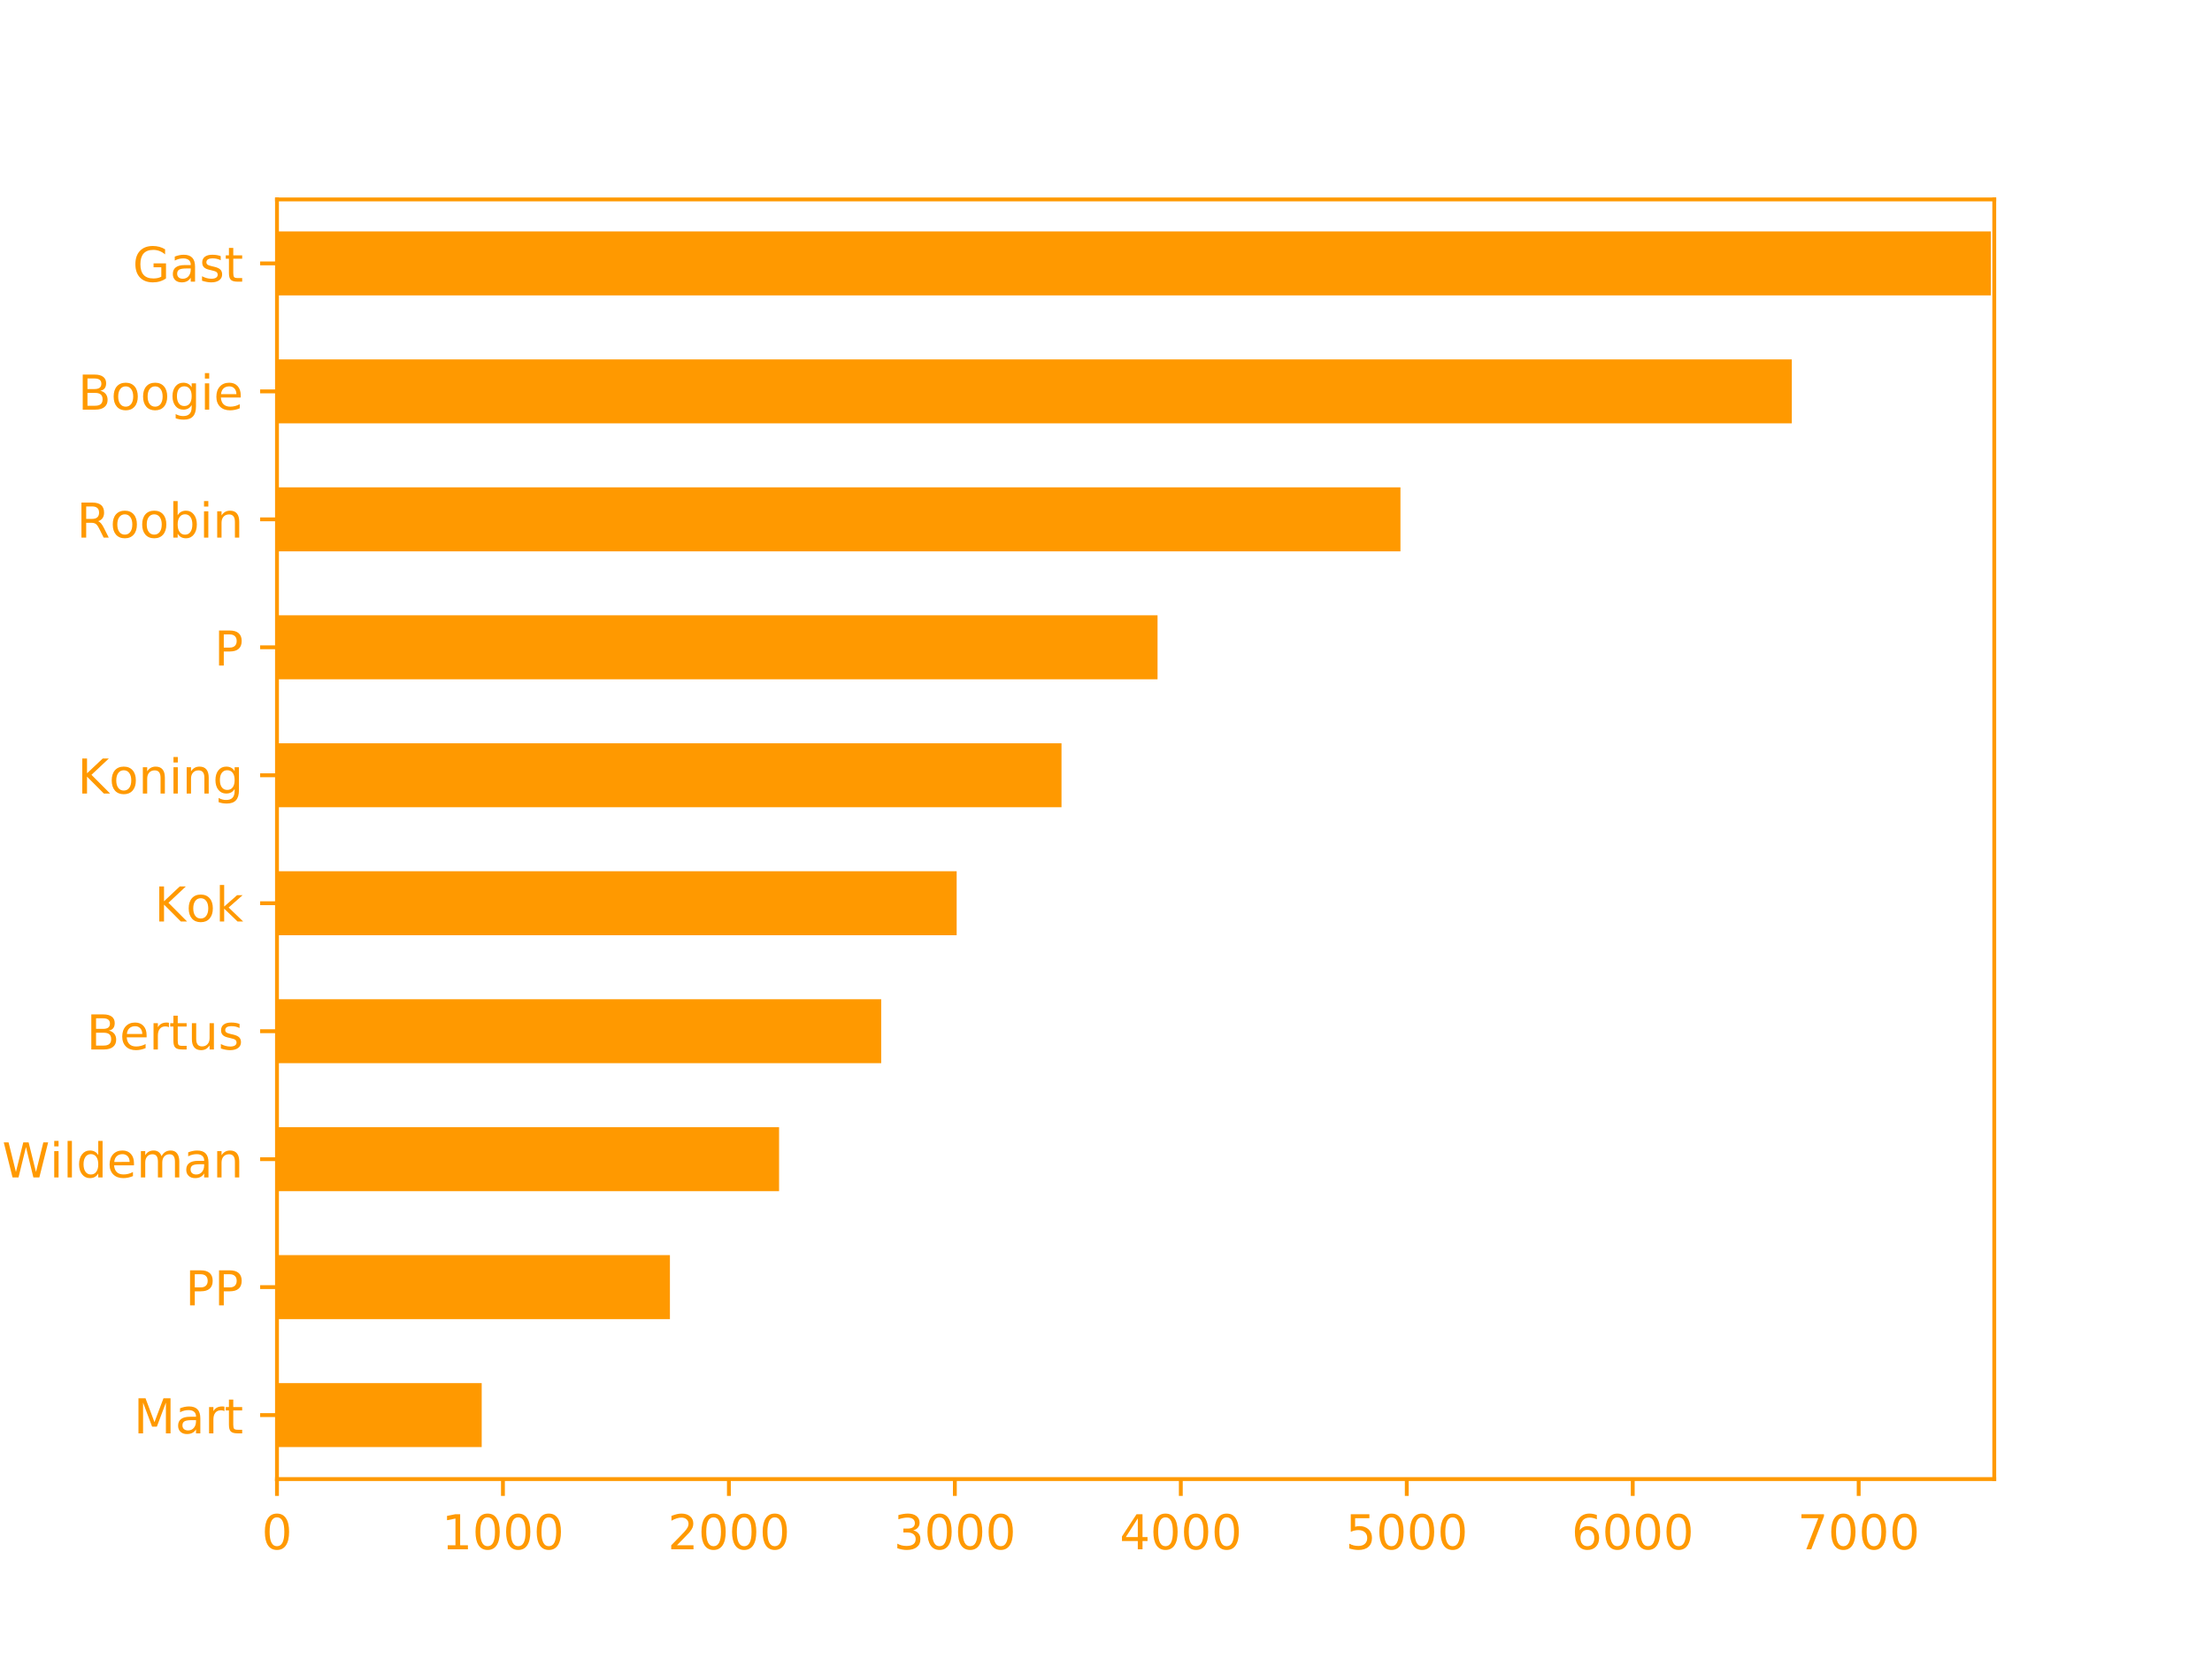
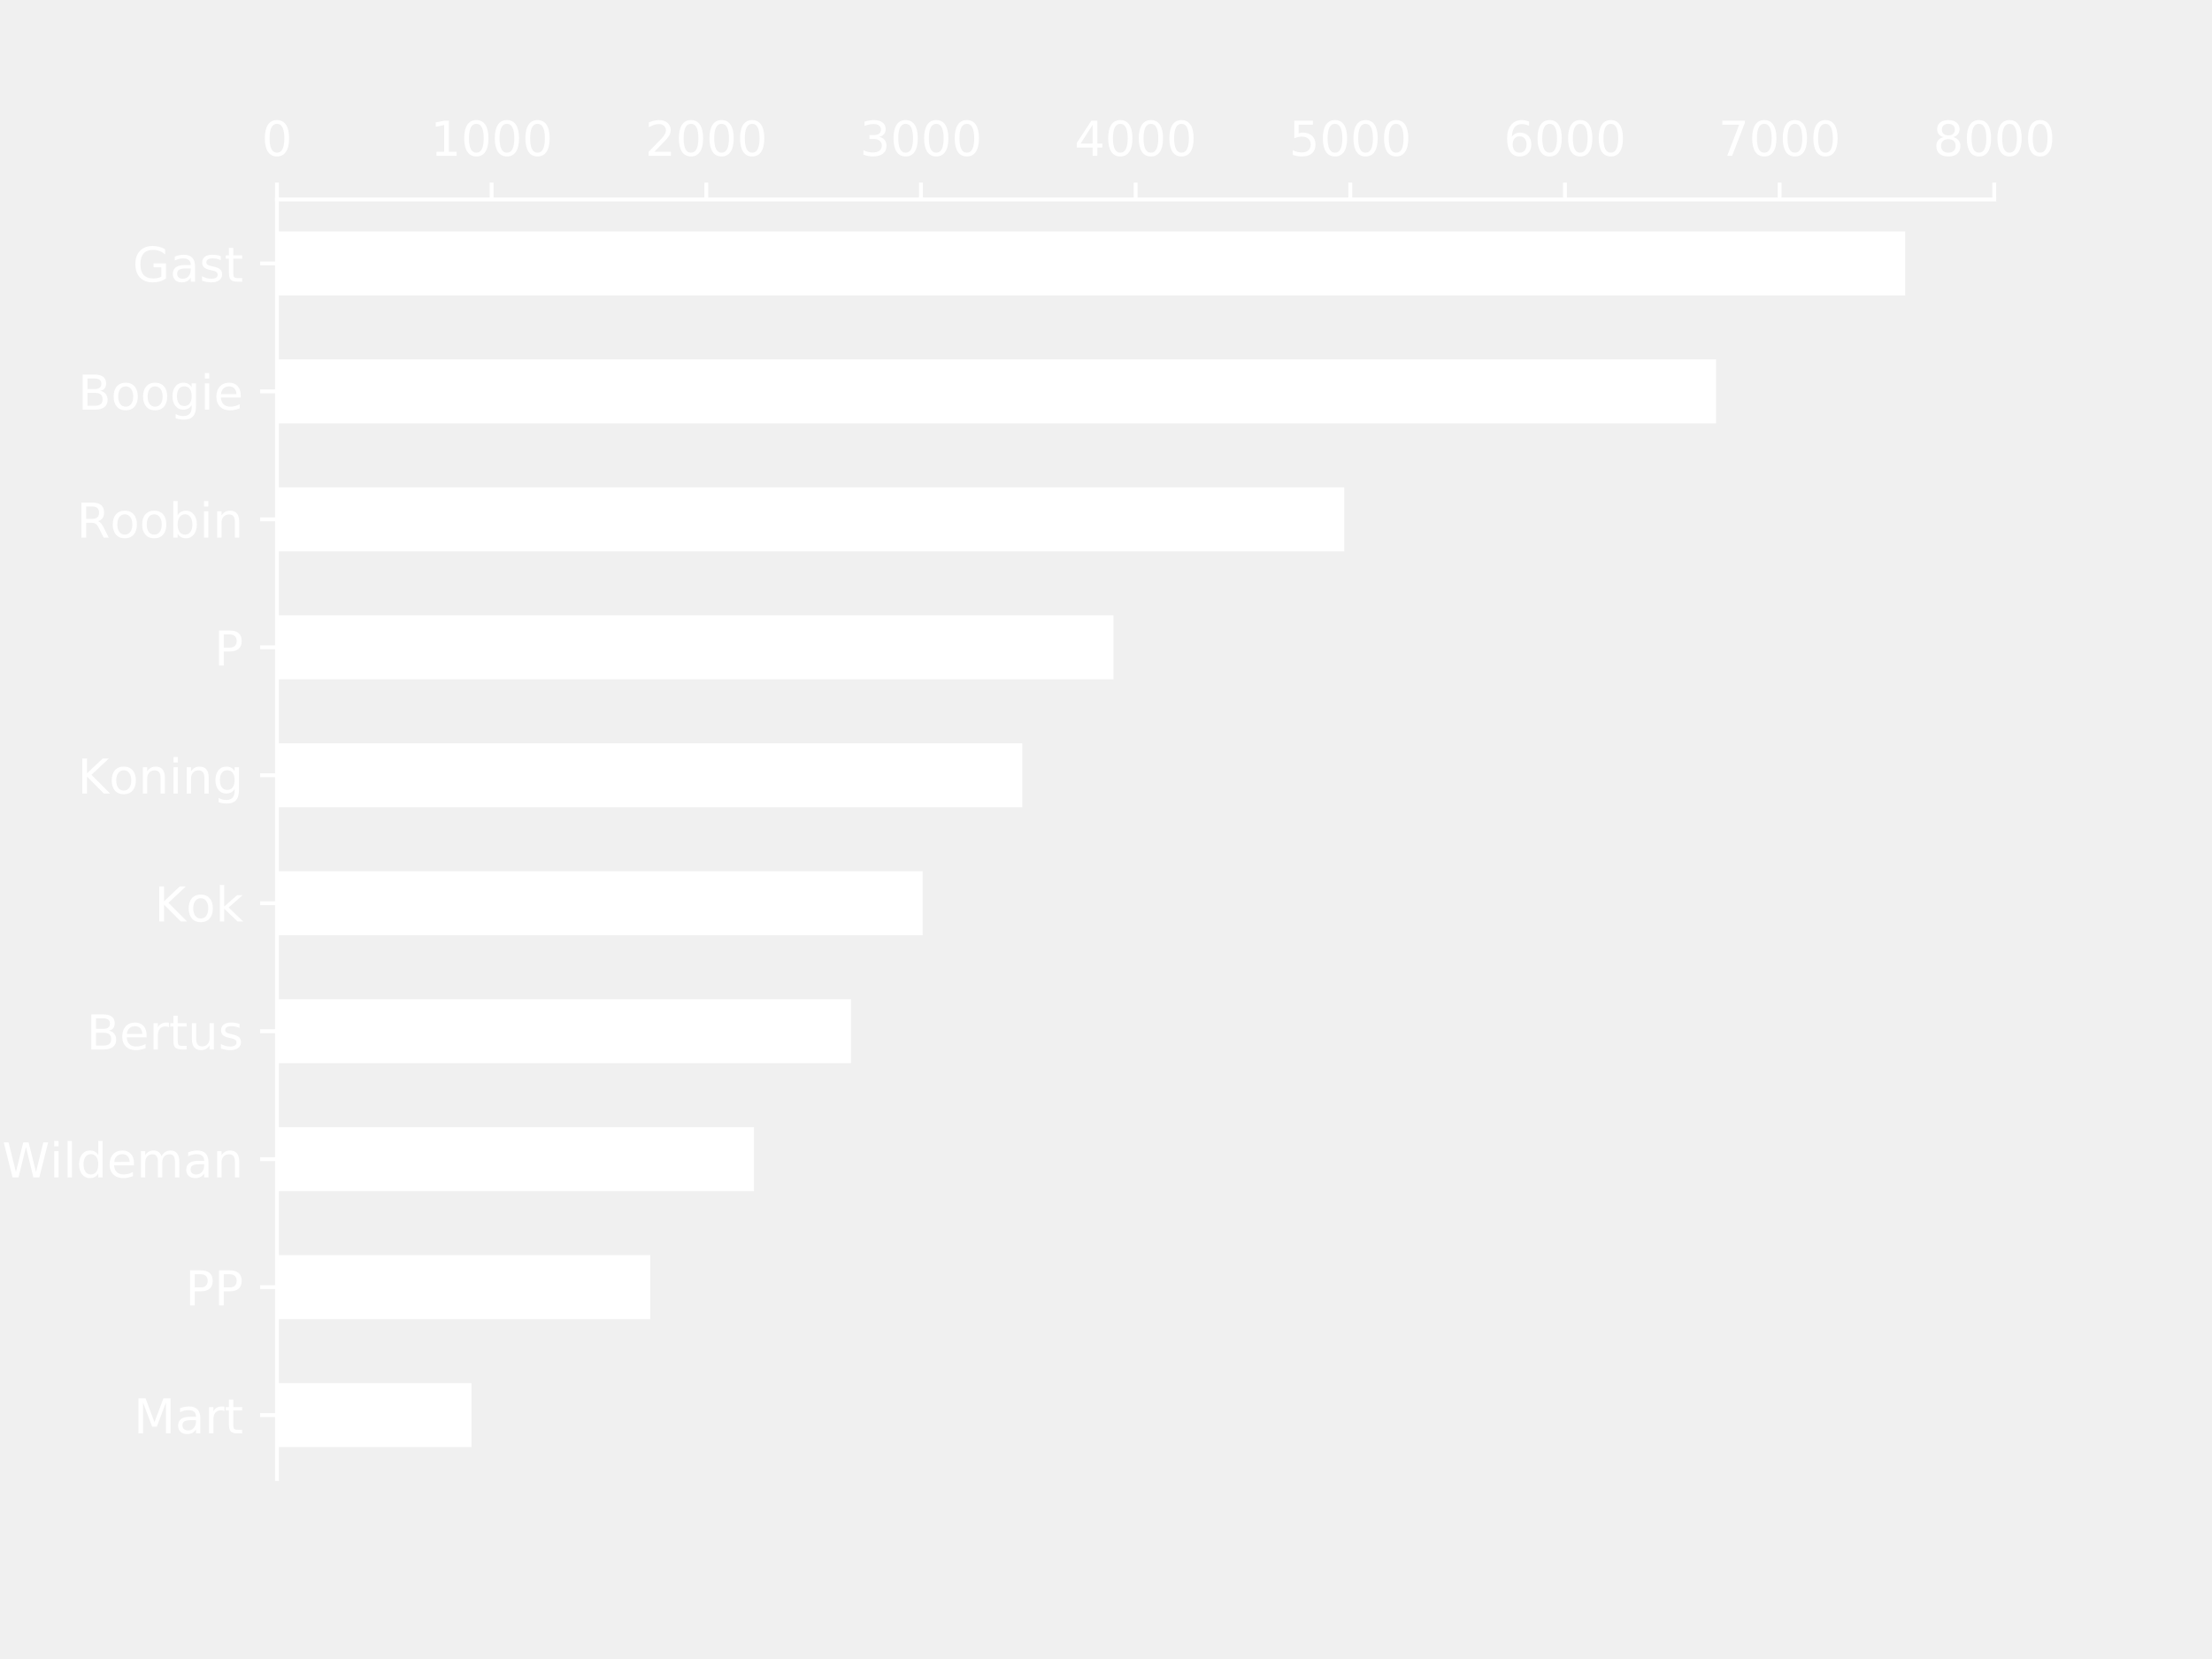
<svg xmlns="http://www.w3.org/2000/svg" xmlns:xlink="http://www.w3.org/1999/xlink" height="345pt" version="1.1" viewBox="0 0 460 345" width="460pt">
  <defs>
    <style type="text/css">
*{stroke-linecap:butt;stroke-linejoin:round;}
  </style>
  </defs>
  <g id="figure_1">
    <g id="patch_1">
-       <path d="M 0 345.6  L 460.8 345.6  L 460.8 0  L 0 0  z " style="fill:#ffffff;" />
+       <path d="M 0 345.6  L 460.8 345.6  L 460.8 0  L 0 0  z " style="fill:none;" />
    </g>
    <g id="axes_1">
      <g id="patch_2">
-         <path d="M 57.6 307.584  L 414.72 307.584  L 414.72 41.472  L 57.6 41.472  z " style="fill:#ffffff;" />
+         <path d="M 57.6 307.584  L 414.72 307.584  L 414.72 41.472  L 57.6 41.472  z " style="fill:none;" />
      </g>
      <g id="patch_3">
-         <path clip-path="url(#p6ac51791ca)" d="M 57.6 300.931  L 100.172 300.931  L 100.172 287.626  L 57.6 287.626  z " style="fill:#ff9900;" />
+         <path clip-path="url(#pa9384b7a2f)" d="M 57.6 300.931  L 98.044 300.931  L 98.044 287.626  L 57.6 287.626  z " style="fill:#ffffff;" />
      </g>
      <g id="patch_4">
-         <path clip-path="url(#p6ac51791ca)" d="M 57.6 274.32  L 139.315 274.32  L 139.315 261.014  L 57.6 261.014  z " style="fill:#ff9900;" />
+         <path clip-path="url(#pa9384b7a2f)" d="M 57.6 274.32  L 135.229 274.32  L 135.229 261.014  L 57.6 261.014  z " style="fill:#ffffff;" />
      </g>
      <g id="patch_5">
-         <path clip-path="url(#p6ac51791ca)" d="M 57.6 247.709  L 162.011 247.709  L 162.011 234.403  L 57.6 234.403  z " style="fill:#ff9900;" />
+         <path clip-path="url(#pa9384b7a2f)" d="M 57.6 247.709  L 156.79 247.709  L 156.79 234.403  L 57.6 234.403  z " style="fill:#ffffff;" />
      </g>
      <g id="patch_6">
-         <path clip-path="url(#p6ac51791ca)" d="M 57.6 221.098  L 183.25 221.098  L 183.25 207.792  L 57.6 207.792  z " style="fill:#ff9900;" />
+         <path clip-path="url(#pa9384b7a2f)" d="M 57.6 221.098  L 176.967 221.098  L 176.967 207.792  L 57.6 207.792  z " style="fill:#ffffff;" />
      </g>
      <g id="patch_7">
-         <path clip-path="url(#p6ac51791ca)" d="M 57.6 194.486  L 198.944 194.486  L 198.944 181.181  L 57.6 181.181  z " style="fill:#ff9900;" />
+         <path clip-path="url(#pa9384b7a2f)" d="M 57.6 194.486  L 191.877 194.486  L 191.877 181.181  L 57.6 181.181  z " style="fill:#ffffff;" />
      </g>
      <g id="patch_8">
-         <path clip-path="url(#p6ac51791ca)" d="M 57.6 167.875  L 220.747 167.875  L 220.747 154.57  L 57.6 154.57  z " style="fill:#ff9900;" />
+         <path clip-path="url(#pa9384b7a2f)" d="M 57.6 167.875  L 212.59 167.875  L 212.59 154.57  L 57.6 154.57  z " style="fill:#ffffff;" />
      </g>
      <g id="patch_9">
-         <path clip-path="url(#p6ac51791ca)" d="M 57.6 141.264  L 240.718 141.264  L 240.718 127.958  L 57.6 127.958  z " style="fill:#ff9900;" />
+         <path clip-path="url(#pa9384b7a2f)" d="M 57.6 141.264  L 231.562 141.264  L 231.562 127.958  L 57.6 127.958  z " style="fill:#ffffff;" />
      </g>
      <g id="patch_10">
-         <path clip-path="url(#p6ac51791ca)" d="M 57.6 114.653  L 291.232 114.653  L 291.232 101.347  L 57.6 101.347  z " style="fill:#ff9900;" />
+         <path clip-path="url(#pa9384b7a2f)" d="M 57.6 114.653  L 279.55 114.653  L 279.55 101.347  L 57.6 101.347  z " style="fill:#ffffff;" />
      </g>
      <g id="patch_11">
-         <path clip-path="url(#p6ac51791ca)" d="M 57.6 88.042  L 372.617 88.042  L 372.617 74.736  L 57.6 74.736  z " style="fill:#ff9900;" />
+         <path clip-path="url(#pa9384b7a2f)" d="M 57.6 88.042  L 356.867 88.042  L 356.867 74.736  L 57.6 74.736  z " style="fill:#ffffff;" />
      </g>
      <g id="patch_12">
-         <path clip-path="url(#p6ac51791ca)" d="M 57.6 61.43  L 414.015 61.43  L 414.015 48.125  L 57.6 48.125  z " style="fill:#ff9900;" />
+         <path clip-path="url(#pa9384b7a2f)" d="M 57.6 61.43  L 396.194 61.43  L 396.194 48.125  L 57.6 48.125  z " style="fill:#ffffff;" />
      </g>
      <g id="matplotlib.axis_1">
        <g id="xtick_1">
          <g id="line2d_1">
            <defs>
-               <path d="M 0 0  L 0 3.5  " id="mfaa836cdbc" style="stroke:#ff9900;stroke-width:0.8;" />
-             </defs>
-             <g>
-               <use style="fill:#ff9900;stroke:#ff9900;stroke-width:0.8;" x="57.6" xlink:href="#mfaa836cdbc" y="307.584" />
+               <path d="M 0 0  L 0 -3.5  " id="m5a84e5fc3a" style="stroke:#ffffff;stroke-width:0.8;" />
+             </defs>
+             <g>
+               <use style="fill:#ffffff;stroke:#ffffff;stroke-width:0.8;" x="57.6" xlink:href="#m5a84e5fc3a" y="41.472" />
            </g>
          </g>
          <g id="text_1">
            <defs>
              <path d="M 31.781 66.406  Q 24.172 66.406 20.328 58.906  Q 16.5 51.422 16.5 36.375  Q 16.5 21.391 20.328 13.891  Q 24.172 6.391 31.781 6.391  Q 39.453 6.391 43.281 13.891  Q 47.125 21.391 47.125 36.375  Q 47.125 51.422 43.281 58.906  Q 39.453 66.406 31.781 66.406  z M 31.781 74.219  Q 44.047 74.219 50.516 64.516  Q 56.984 54.828 56.984 36.375  Q 56.984 17.969 50.516 8.266  Q 44.047 -1.422 31.781 -1.422  Q 19.531 -1.422 13.062 8.266  Q 6.594 17.969 6.594 36.375  Q 6.594 54.828 13.062 64.516  Q 19.531 74.219 31.781 74.219  z " id="DejaVuSans-30" />
            </defs>
-             <g style="fill:#ff9900;" transform="translate(54.41875 322.1824)scale(0.1 -0.1)">
+             <g style="fill:#ffffff;" transform="translate(54.41875 32.39231)scale(0.1 -0.1)">
              <use xlink:href="#DejaVuSans-30" />
            </g>
          </g>
        </g>
        <g id="xtick_2">
          <g id="line2d_2">
            <g>
-               <use style="fill:#ff9900;stroke:#ff9900;stroke-width:0.8;" x="104.589" xlink:href="#mfaa836cdbc" y="307.584" />
+               <use style="fill:#ffffff;stroke:#ffffff;stroke-width:0.8;" x="102.24" xlink:href="#m5a84e5fc3a" y="41.472" />
            </g>
          </g>
          <g id="text_2">
            <defs>
              <path d="M 12.406 8.297  L 28.516 8.297  L 28.516 63.922  L 10.984 60.406  L 10.984 69.391  L 28.422 72.906  L 38.281 72.906  L 38.281 8.297  L 54.391 8.297  L 54.391 0  L 12.406 0  z " id="DejaVuSans-31" />
            </defs>
-             <g style="fill:#ff9900;" transform="translate(91.86447 322.1824)scale(0.1 -0.1)">
+             <g style="fill:#ffffff;" transform="translate(89.515 32.39231)scale(0.1 -0.1)">
              <use xlink:href="#DejaVuSans-31" />
              <use x="63.623" xlink:href="#DejaVuSans-30" />
              <use x="127.246" xlink:href="#DejaVuSans-30" />
              <use x="190.869" xlink:href="#DejaVuSans-30" />
            </g>
          </g>
        </g>
        <g id="xtick_3">
          <g id="line2d_3">
            <g>
-               <use style="fill:#ff9900;stroke:#ff9900;stroke-width:0.8;" x="151.579" xlink:href="#mfaa836cdbc" y="307.584" />
+               <use style="fill:#ffffff;stroke:#ffffff;stroke-width:0.8;" x="146.88" xlink:href="#m5a84e5fc3a" y="41.472" />
            </g>
          </g>
          <g id="text_3">
            <defs>
              <path d="M 19.188 8.297  L 53.609 8.297  L 53.609 0  L 7.328 0  L 7.328 8.297  Q 12.938 14.109 22.625 23.891  Q 32.328 33.688 34.812 36.531  Q 39.547 41.844 41.422 45.531  Q 43.312 49.219 43.312 52.781  Q 43.312 58.594 39.234 62.25  Q 35.156 65.922 28.609 65.922  Q 23.969 65.922 18.812 64.312  Q 13.672 62.703 7.812 59.422  L 7.812 69.391  Q 13.766 71.781 18.938 73  Q 24.125 74.219 28.422 74.219  Q 39.75 74.219 46.484 68.547  Q 53.219 62.891 53.219 53.422  Q 53.219 48.922 51.531 44.891  Q 49.859 40.875 45.406 35.406  Q 44.188 33.984 37.641 27.219  Q 31.109 20.453 19.188 8.297  z " id="DejaVuSans-32" />
            </defs>
-             <g style="fill:#ff9900;" transform="translate(138.8539 322.1824)scale(0.1 -0.1)">
+             <g style="fill:#ffffff;" transform="translate(134.155 32.39231)scale(0.1 -0.1)">
              <use xlink:href="#DejaVuSans-32" />
              <use x="63.623" xlink:href="#DejaVuSans-30" />
              <use x="127.246" xlink:href="#DejaVuSans-30" />
              <use x="190.869" xlink:href="#DejaVuSans-30" />
            </g>
          </g>
        </g>
        <g id="xtick_4">
          <g id="line2d_4">
            <g>
-               <use style="fill:#ff9900;stroke:#ff9900;stroke-width:0.8;" x="198.568" xlink:href="#mfaa836cdbc" y="307.584" />
+               <use style="fill:#ffffff;stroke:#ffffff;stroke-width:0.8;" x="191.52" xlink:href="#m5a84e5fc3a" y="41.472" />
            </g>
          </g>
          <g id="text_4">
            <defs>
              <path d="M 40.578 39.312  Q 47.656 37.797 51.625 33  Q 55.609 28.219 55.609 21.188  Q 55.609 10.406 48.188 4.484  Q 40.766 -1.422 27.094 -1.422  Q 22.516 -1.422 17.656 -0.516  Q 12.797 0.391 7.625 2.203  L 7.625 11.719  Q 11.719 9.328 16.594 8.109  Q 21.484 6.891 26.812 6.891  Q 36.078 6.891 40.938 10.547  Q 45.797 14.203 45.797 21.188  Q 45.797 27.641 41.281 31.266  Q 36.766 34.906 28.719 34.906  L 20.219 34.906  L 20.219 43.016  L 29.109 43.016  Q 36.375 43.016 40.234 45.922  Q 44.094 48.828 44.094 54.297  Q 44.094 59.906 40.109 62.906  Q 36.141 65.922 28.719 65.922  Q 24.656 65.922 20.016 65.031  Q 15.375 64.156 9.812 62.312  L 9.812 71.094  Q 15.438 72.656 20.344 73.438  Q 25.25 74.219 29.594 74.219  Q 40.828 74.219 47.359 69.109  Q 53.906 64.016 53.906 55.328  Q 53.906 49.266 50.438 45.094  Q 46.969 40.922 40.578 39.312  z " id="DejaVuSans-33" />
            </defs>
-             <g style="fill:#ff9900;" transform="translate(185.8434 322.1824)scale(0.1 -0.1)">
+             <g style="fill:#ffffff;" transform="translate(178.795 32.39231)scale(0.1 -0.1)">
              <use xlink:href="#DejaVuSans-33" />
              <use x="63.623" xlink:href="#DejaVuSans-30" />
              <use x="127.246" xlink:href="#DejaVuSans-30" />
              <use x="190.869" xlink:href="#DejaVuSans-30" />
            </g>
          </g>
        </g>
        <g id="xtick_5">
          <g id="line2d_5">
            <g>
-               <use style="fill:#ff9900;stroke:#ff9900;stroke-width:0.8;" x="245.558" xlink:href="#mfaa836cdbc" y="307.584" />
+               <use style="fill:#ffffff;stroke:#ffffff;stroke-width:0.8;" x="236.16" xlink:href="#m5a84e5fc3a" y="41.472" />
            </g>
          </g>
          <g id="text_5">
            <defs>
              <path d="M 37.797 64.312  L 12.891 25.391  L 37.797 25.391  z M 35.203 72.906  L 47.609 72.906  L 47.609 25.391  L 58.016 25.391  L 58.016 17.188  L 47.609 17.188  L 47.609 0  L 37.797 0  L 37.797 17.188  L 4.891 17.188  L 4.891 26.703  z " id="DejaVuSans-34" />
            </defs>
-             <g style="fill:#ff9900;" transform="translate(232.8329 322.1824)scale(0.1 -0.1)">
+             <g style="fill:#ffffff;" transform="translate(223.435 32.39231)scale(0.1 -0.1)">
              <use xlink:href="#DejaVuSans-34" />
              <use x="63.623" xlink:href="#DejaVuSans-30" />
              <use x="127.246" xlink:href="#DejaVuSans-30" />
              <use x="190.869" xlink:href="#DejaVuSans-30" />
            </g>
          </g>
        </g>
        <g id="xtick_6">
          <g id="line2d_6">
            <g>
-               <use style="fill:#ff9900;stroke:#ff9900;stroke-width:0.8;" x="292.547" xlink:href="#mfaa836cdbc" y="307.584" />
+               <use style="fill:#ffffff;stroke:#ffffff;stroke-width:0.8;" x="280.8" xlink:href="#m5a84e5fc3a" y="41.472" />
            </g>
          </g>
          <g id="text_6">
            <defs>
              <path d="M 10.797 72.906  L 49.516 72.906  L 49.516 64.594  L 19.828 64.594  L 19.828 46.734  Q 21.969 47.469 24.109 47.828  Q 26.266 48.188 28.422 48.188  Q 40.625 48.188 47.75 41.5  Q 54.891 34.812 54.891 23.391  Q 54.891 11.625 47.562 5.094  Q 40.234 -1.422 26.906 -1.422  Q 22.312 -1.422 17.547 -0.641  Q 12.797 0.141 7.719 1.703  L 7.719 11.625  Q 12.109 9.234 16.797 8.062  Q 21.484 6.891 26.703 6.891  Q 35.156 6.891 40.078 11.328  Q 45.016 15.766 45.016 23.391  Q 45.016 31 40.078 35.438  Q 35.156 39.891 26.703 39.891  Q 22.75 39.891 18.812 39.016  Q 14.891 38.141 10.797 36.281  z " id="DejaVuSans-35" />
            </defs>
-             <g style="fill:#ff9900;" transform="translate(279.8224 322.1824)scale(0.1 -0.1)">
+             <g style="fill:#ffffff;" transform="translate(268.075 32.39231)scale(0.1 -0.1)">
              <use xlink:href="#DejaVuSans-35" />
              <use x="63.623" xlink:href="#DejaVuSans-30" />
              <use x="127.246" xlink:href="#DejaVuSans-30" />
              <use x="190.869" xlink:href="#DejaVuSans-30" />
            </g>
          </g>
        </g>
        <g id="xtick_7">
          <g id="line2d_7">
            <g>
-               <use style="fill:#ff9900;stroke:#ff9900;stroke-width:0.8;" x="339.537" xlink:href="#mfaa836cdbc" y="307.584" />
+               <use style="fill:#ffffff;stroke:#ffffff;stroke-width:0.8;" x="325.44" xlink:href="#m5a84e5fc3a" y="41.472" />
            </g>
          </g>
          <g id="text_7">
            <defs>
              <path d="M 33.016 40.375  Q 26.375 40.375 22.484 35.828  Q 18.609 31.297 18.609 23.391  Q 18.609 15.531 22.484 10.953  Q 26.375 6.391 33.016 6.391  Q 39.656 6.391 43.531 10.953  Q 47.406 15.531 47.406 23.391  Q 47.406 31.297 43.531 35.828  Q 39.656 40.375 33.016 40.375  z M 52.594 71.297  L 52.594 62.312  Q 48.875 64.062 45.094 64.984  Q 41.312 65.922 37.594 65.922  Q 27.828 65.922 22.672 59.328  Q 17.531 52.734 16.797 39.406  Q 19.672 43.656 24.016 45.922  Q 28.375 48.188 33.594 48.188  Q 44.578 48.188 50.953 41.516  Q 57.328 34.859 57.328 23.391  Q 57.328 12.156 50.688 5.359  Q 44.047 -1.422 33.016 -1.422  Q 20.359 -1.422 13.672 8.266  Q 6.984 17.969 6.984 36.375  Q 6.984 53.656 15.188 63.938  Q 23.391 74.219 37.203 74.219  Q 40.922 74.219 44.703 73.484  Q 48.484 72.75 52.594 71.297  z " id="DejaVuSans-36" />
            </defs>
-             <g style="fill:#ff9900;" transform="translate(326.8118 322.1824)scale(0.1 -0.1)">
+             <g style="fill:#ffffff;" transform="translate(312.715 32.39231)scale(0.1 -0.1)">
              <use xlink:href="#DejaVuSans-36" />
              <use x="63.623" xlink:href="#DejaVuSans-30" />
              <use x="127.246" xlink:href="#DejaVuSans-30" />
              <use x="190.869" xlink:href="#DejaVuSans-30" />
            </g>
          </g>
        </g>
        <g id="xtick_8">
          <g id="line2d_8">
            <g>
-               <use style="fill:#ff9900;stroke:#ff9900;stroke-width:0.8;" x="386.526" xlink:href="#mfaa836cdbc" y="307.584" />
+               <use style="fill:#ffffff;stroke:#ffffff;stroke-width:0.8;" x="370.08" xlink:href="#m5a84e5fc3a" y="41.472" />
            </g>
          </g>
          <g id="text_8">
            <defs>
              <path d="M 8.203 72.906  L 55.078 72.906  L 55.078 68.703  L 28.609 0  L 18.312 0  L 43.219 64.594  L 8.203 64.594  z " id="DejaVuSans-37" />
            </defs>
-             <g style="fill:#ff9900;" transform="translate(373.8013 322.1824)scale(0.1 -0.1)">
+             <g style="fill:#ffffff;" transform="translate(357.355 32.39231)scale(0.1 -0.1)">
              <use xlink:href="#DejaVuSans-37" />
+               <use x="63.623" xlink:href="#DejaVuSans-30" />
+               <use x="127.246" xlink:href="#DejaVuSans-30" />
+               <use x="190.869" xlink:href="#DejaVuSans-30" />
+             </g>
+           </g>
+         </g>
+         <g id="xtick_9">
+           <g id="line2d_9">
+             <g>
+               <use style="fill:#ffffff;stroke:#ffffff;stroke-width:0.8;" x="414.72" xlink:href="#m5a84e5fc3a" y="41.472" />
+             </g>
+           </g>
+           <g id="text_9">
+             <defs>
+               <path d="M 31.781 34.625  Q 24.75 34.625 20.719 30.859  Q 16.703 27.094 16.703 20.516  Q 16.703 13.922 20.719 10.156  Q 24.75 6.391 31.781 6.391  Q 38.812 6.391 42.859 10.172  Q 46.922 13.969 46.922 20.516  Q 46.922 27.094 42.891 30.859  Q 38.875 34.625 31.781 34.625  z M 21.922 38.812  Q 15.578 40.375 12.031 44.719  Q 8.5 49.078 8.5 55.328  Q 8.5 64.062 14.719 69.141  Q 20.953 74.219 31.781 74.219  Q 42.672 74.219 48.875 69.141  Q 55.078 64.062 55.078 55.328  Q 55.078 49.078 51.531 44.719  Q 48 40.375 41.703 38.812  Q 48.828 37.156 52.797 32.312  Q 56.781 27.484 56.781 20.516  Q 56.781 9.906 50.312 4.234  Q 43.844 -1.422 31.781 -1.422  Q 19.734 -1.422 13.25 4.234  Q 6.781 9.906 6.781 20.516  Q 6.781 27.484 10.781 32.312  Q 14.797 37.156 21.922 38.812  z M 18.312 54.391  Q 18.312 48.734 21.844 45.562  Q 25.391 42.391 31.781 42.391  Q 38.141 42.391 41.719 45.562  Q 45.312 48.734 45.312 54.391  Q 45.312 60.062 41.719 63.234  Q 38.141 66.406 31.781 66.406  Q 25.391 66.406 21.844 63.234  Q 18.312 60.062 18.312 54.391  z " id="DejaVuSans-38" />
+             </defs>
+             <g style="fill:#ffffff;" transform="translate(401.995 32.39231)scale(0.1 -0.1)">
+               <use xlink:href="#DejaVuSans-38" />
              <use x="63.623" xlink:href="#DejaVuSans-30" />
              <use x="127.246" xlink:href="#DejaVuSans-30" />
              <use x="190.869" xlink:href="#DejaVuSans-30" />
            </g>
          </g>
        </g>
      </g>
      <g id="matplotlib.axis_2">
        <g id="ytick_1">
-           <g id="line2d_9">
-             <defs>
-               <path d="M 0 0  L -3.5 0  " id="m98d5d63297" style="stroke:#ff9900;stroke-width:0.8;" />
-             </defs>
-             <g>
-               <use style="fill:#ff9900;stroke:#ff9900;stroke-width:0.8;" x="57.6" xlink:href="#m98d5d63297" y="294.278" />
-             </g>
-           </g>
-           <g id="text_9">
+           <g id="line2d_10">
+             <defs>
+               <path d="M 0 0  L -3.5 0  " id="me3d4e0097f" style="stroke:#ffffff;stroke-width:0.8;" />
+             </defs>
+             <g>
+               <use style="fill:#ffffff;stroke:#ffffff;stroke-width:0.8;" x="57.6" xlink:href="#me3d4e0097f" y="294.278" />
+             </g>
+           </g>
+           <g id="text_10">
            <defs>
              <path d="M 9.812 72.906  L 24.516 72.906  L 43.109 23.297  L 61.812 72.906  L 76.516 72.906  L 76.516 0  L 66.891 0  L 66.891 64.016  L 48.094 14.016  L 38.188 14.016  L 19.391 64.016  L 19.391 0  L 9.812 0  z " id="DejaVuSans-4d" />
              <path d="M 34.281 27.484  Q 23.391 27.484 19.188 25  Q 14.984 22.516 14.984 16.5  Q 14.984 11.719 18.141 8.906  Q 21.297 6.109 26.703 6.109  Q 34.188 6.109 38.703 11.406  Q 43.219 16.703 43.219 25.484  L 43.219 27.484  z M 52.203 31.203  L 52.203 0  L 43.219 0  L 43.219 8.297  Q 40.141 3.328 35.547 0.953  Q 30.953 -1.422 24.312 -1.422  Q 15.922 -1.422 10.953 3.297  Q 6 8.016 6 15.922  Q 6 25.141 12.172 29.828  Q 18.359 34.516 30.609 34.516  L 43.219 34.516  L 43.219 35.406  Q 43.219 41.609 39.141 45  Q 35.062 48.391 27.688 48.391  Q 23 48.391 18.547 47.266  Q 14.109 46.141 10.016 43.891  L 10.016 52.203  Q 14.938 54.109 19.578 55.047  Q 24.219 56 28.609 56  Q 40.484 56 46.344 49.844  Q 52.203 43.703 52.203 31.203  z " id="DejaVuSans-61" />
              <path d="M 41.109 46.297  Q 39.594 47.172 37.812 47.578  Q 36.031 48 33.891 48  Q 26.266 48 22.188 43.047  Q 18.109 38.094 18.109 28.812  L 18.109 0  L 9.078 0  L 9.078 54.688  L 18.109 54.688  L 18.109 46.188  Q 20.953 51.172 25.484 53.578  Q 30.031 56 36.531 56  Q 37.453 56 38.578 55.875  Q 39.703 55.766 41.062 55.516  z " id="DejaVuSans-72" />
              <path d="M 18.312 70.219  L 18.312 54.688  L 36.812 54.688  L 36.812 47.703  L 18.312 47.703  L 18.312 18.016  Q 18.312 11.328 20.141 9.422  Q 21.969 7.516 27.594 7.516  L 36.812 7.516  L 36.812 0  L 27.594 0  Q 17.188 0 13.234 3.875  Q 9.281 7.766 9.281 18.016  L 9.281 47.703  L 2.688 47.703  L 2.688 54.688  L 9.281 54.688  L 9.281 70.219  z " id="DejaVuSans-74" />
            </defs>
-             <g style="fill:#ff9900;" transform="translate(27.8125 298.0776)scale(0.1 -0.1)">
+             <g style="fill:#ffffff;" transform="translate(27.8125 298.0776)scale(0.1 -0.1)">
              <use xlink:href="#DejaVuSans-4d" />
              <use x="86.279" xlink:href="#DejaVuSans-61" />
              <use x="147.559" xlink:href="#DejaVuSans-72" />
              <use x="188.672" xlink:href="#DejaVuSans-74" />
            </g>
          </g>
        </g>
        <g id="ytick_2">
-           <g id="line2d_10">
-             <g>
-               <use style="fill:#ff9900;stroke:#ff9900;stroke-width:0.8;" x="57.6" xlink:href="#m98d5d63297" y="267.667" />
-             </g>
-           </g>
-           <g id="text_10">
+           <g id="line2d_11">
+             <g>
+               <use style="fill:#ffffff;stroke:#ffffff;stroke-width:0.8;" x="57.6" xlink:href="#me3d4e0097f" y="267.667" />
+             </g>
+           </g>
+           <g id="text_11">
            <defs>
              <path d="M 19.672 64.797  L 19.672 37.406  L 32.078 37.406  Q 38.969 37.406 42.719 40.969  Q 46.484 44.531 46.484 51.125  Q 46.484 57.672 42.719 61.234  Q 38.969 64.797 32.078 64.797  z M 9.812 72.906  L 32.078 72.906  Q 44.344 72.906 50.609 67.359  Q 56.891 61.812 56.891 51.125  Q 56.891 40.328 50.609 34.812  Q 44.344 29.297 32.078 29.297  L 19.672 29.297  L 19.672 0  L 9.812 0  z " id="DejaVuSans-50" />
            </defs>
-             <g style="fill:#ff9900;" transform="translate(38.54062 271.4664)scale(0.1 -0.1)">
+             <g style="fill:#ffffff;" transform="translate(38.54062 271.4664)scale(0.1 -0.1)">
              <use xlink:href="#DejaVuSans-50" />
              <use x="60.303" xlink:href="#DejaVuSans-50" />
            </g>
          </g>
        </g>
        <g id="ytick_3">
-           <g id="line2d_11">
-             <g>
-               <use style="fill:#ff9900;stroke:#ff9900;stroke-width:0.8;" x="57.6" xlink:href="#m98d5d63297" y="241.056" />
-             </g>
-           </g>
-           <g id="text_11">
+           <g id="line2d_12">
+             <g>
+               <use style="fill:#ffffff;stroke:#ffffff;stroke-width:0.8;" x="57.6" xlink:href="#me3d4e0097f" y="241.056" />
+             </g>
+           </g>
+           <g id="text_12">
            <defs>
              <path d="M 3.328 72.906  L 13.281 72.906  L 28.609 11.281  L 43.891 72.906  L 54.984 72.906  L 70.312 11.281  L 85.594 72.906  L 95.609 72.906  L 77.297 0  L 64.891 0  L 49.516 63.281  L 33.984 0  L 21.578 0  z " id="DejaVuSans-57" />
              <path d="M 9.422 54.688  L 18.406 54.688  L 18.406 0  L 9.422 0  z M 9.422 75.984  L 18.406 75.984  L 18.406 64.594  L 9.422 64.594  z " id="DejaVuSans-69" />
              <path d="M 9.422 75.984  L 18.406 75.984  L 18.406 0  L 9.422 0  z " id="DejaVuSans-6c" />
              <path d="M 45.406 46.391  L 45.406 75.984  L 54.391 75.984  L 54.391 0  L 45.406 0  L 45.406 8.203  Q 42.578 3.328 38.25 0.953  Q 33.938 -1.422 27.875 -1.422  Q 17.969 -1.422 11.734 6.484  Q 5.516 14.406 5.516 27.297  Q 5.516 40.188 11.734 48.094  Q 17.969 56 27.875 56  Q 33.938 56 38.25 53.625  Q 42.578 51.266 45.406 46.391  z M 14.797 27.297  Q 14.797 17.391 18.875 11.75  Q 22.953 6.109 30.078 6.109  Q 37.203 6.109 41.297 11.75  Q 45.406 17.391 45.406 27.297  Q 45.406 37.203 41.297 42.844  Q 37.203 48.484 30.078 48.484  Q 22.953 48.484 18.875 42.844  Q 14.797 37.203 14.797 27.297  z " id="DejaVuSans-64" />
              <path d="M 56.203 29.594  L 56.203 25.203  L 14.891 25.203  Q 15.484 15.922 20.484 11.062  Q 25.484 6.203 34.422 6.203  Q 39.594 6.203 44.453 7.469  Q 49.312 8.734 54.109 11.281  L 54.109 2.781  Q 49.266 0.734 44.188 -0.344  Q 39.109 -1.422 33.891 -1.422  Q 20.797 -1.422 13.156 6.188  Q 5.516 13.812 5.516 26.812  Q 5.516 40.234 12.766 48.109  Q 20.016 56 32.328 56  Q 43.359 56 49.781 48.891  Q 56.203 41.797 56.203 29.594  z M 47.219 32.234  Q 47.125 39.594 43.094 43.984  Q 39.062 48.391 32.422 48.391  Q 24.906 48.391 20.391 44.141  Q 15.875 39.891 15.188 32.172  z " id="DejaVuSans-65" />
              <path d="M 52 44.188  Q 55.375 50.25 60.062 53.125  Q 64.75 56 71.094 56  Q 79.641 56 84.281 50.016  Q 88.922 44.047 88.922 33.016  L 88.922 0  L 79.891 0  L 79.891 32.719  Q 79.891 40.578 77.094 44.375  Q 74.312 48.188 68.609 48.188  Q 61.625 48.188 57.562 43.547  Q 53.516 38.922 53.516 30.906  L 53.516 0  L 44.484 0  L 44.484 32.719  Q 44.484 40.625 41.703 44.406  Q 38.922 48.188 33.109 48.188  Q 26.219 48.188 22.156 43.531  Q 18.109 38.875 18.109 30.906  L 18.109 0  L 9.078 0  L 9.078 54.688  L 18.109 54.688  L 18.109 46.188  Q 21.188 51.219 25.484 53.609  Q 29.781 56 35.688 56  Q 41.656 56 45.828 52.969  Q 50 49.953 52 44.188  z " id="DejaVuSans-6d" />
              <path d="M 54.891 33.016  L 54.891 0  L 45.906 0  L 45.906 32.719  Q 45.906 40.484 42.875 44.328  Q 39.844 48.188 33.797 48.188  Q 26.516 48.188 22.312 43.547  Q 18.109 38.922 18.109 30.906  L 18.109 0  L 9.078 0  L 9.078 54.688  L 18.109 54.688  L 18.109 46.188  Q 21.344 51.125 25.703 53.562  Q 30.078 56 35.797 56  Q 45.219 56 50.047 50.172  Q 54.891 44.344 54.891 33.016  z " id="DejaVuSans-6e" />
            </defs>
-             <g style="fill:#ff9900;" transform="translate(0.451563 244.8552)scale(0.1 -0.1)">
+             <g style="fill:#ffffff;" transform="translate(0.451563 244.8552)scale(0.1 -0.1)">
              <use xlink:href="#DejaVuSans-57" />
              <use x="98.846" xlink:href="#DejaVuSans-69" />
              <use x="126.629" xlink:href="#DejaVuSans-6c" />
              <use x="154.412" xlink:href="#DejaVuSans-64" />
              <use x="217.889" xlink:href="#DejaVuSans-65" />
              <use x="279.412" xlink:href="#DejaVuSans-6d" />
              <use x="376.824" xlink:href="#DejaVuSans-61" />
              <use x="438.104" xlink:href="#DejaVuSans-6e" />
            </g>
          </g>
        </g>
        <g id="ytick_4">
-           <g id="line2d_12">
-             <g>
-               <use style="fill:#ff9900;stroke:#ff9900;stroke-width:0.8;" x="57.6" xlink:href="#m98d5d63297" y="214.445" />
-             </g>
-           </g>
-           <g id="text_12">
+           <g id="line2d_13">
+             <g>
+               <use style="fill:#ffffff;stroke:#ffffff;stroke-width:0.8;" x="57.6" xlink:href="#me3d4e0097f" y="214.445" />
+             </g>
+           </g>
+           <g id="text_13">
            <defs>
              <path d="M 19.672 34.812  L 19.672 8.109  L 35.5 8.109  Q 43.453 8.109 47.281 11.406  Q 51.125 14.703 51.125 21.484  Q 51.125 28.328 47.281 31.562  Q 43.453 34.812 35.5 34.812  z M 19.672 64.797  L 19.672 42.828  L 34.281 42.828  Q 41.5 42.828 45.031 45.531  Q 48.578 48.25 48.578 53.812  Q 48.578 59.328 45.031 62.062  Q 41.5 64.797 34.281 64.797  z M 9.812 72.906  L 35.016 72.906  Q 46.297 72.906 52.391 68.219  Q 58.5 63.531 58.5 54.891  Q 58.5 48.188 55.375 44.234  Q 52.25 40.281 46.188 39.312  Q 53.469 37.75 57.5 32.781  Q 61.531 27.828 61.531 20.406  Q 61.531 10.641 54.891 5.312  Q 48.25 0 35.984 0  L 9.812 0  z " id="DejaVuSans-42" />
              <path d="M 8.5 21.578  L 8.5 54.688  L 17.484 54.688  L 17.484 21.922  Q 17.484 14.156 20.5 10.266  Q 23.531 6.391 29.594 6.391  Q 36.859 6.391 41.078 11.031  Q 45.312 15.672 45.312 23.688  L 45.312 54.688  L 54.297 54.688  L 54.297 0  L 45.312 0  L 45.312 8.406  Q 42.047 3.422 37.719 1  Q 33.406 -1.422 27.688 -1.422  Q 18.266 -1.422 13.375 4.438  Q 8.5 10.297 8.5 21.578  z M 31.109 56  z " id="DejaVuSans-75" />
              <path d="M 44.281 53.078  L 44.281 44.578  Q 40.484 46.531 36.375 47.5  Q 32.281 48.484 27.875 48.484  Q 21.188 48.484 17.844 46.438  Q 14.5 44.391 14.5 40.281  Q 14.5 37.156 16.891 35.375  Q 19.281 33.594 26.516 31.984  L 29.594 31.297  Q 39.156 29.25 43.188 25.516  Q 47.219 21.781 47.219 15.094  Q 47.219 7.469 41.188 3.016  Q 35.156 -1.422 24.609 -1.422  Q 20.219 -1.422 15.453 -0.562  Q 10.688 0.297 5.422 2  L 5.422 11.281  Q 10.406 8.688 15.234 7.391  Q 20.062 6.109 24.812 6.109  Q 31.156 6.109 34.562 8.281  Q 37.984 10.453 37.984 14.406  Q 37.984 18.062 35.516 20.016  Q 33.062 21.969 24.703 23.781  L 21.578 24.516  Q 13.234 26.266 9.516 29.906  Q 5.812 33.547 5.812 39.891  Q 5.812 47.609 11.281 51.797  Q 16.75 56 26.812 56  Q 31.781 56 36.172 55.266  Q 40.578 54.547 44.281 53.078  z " id="DejaVuSans-73" />
            </defs>
-             <g style="fill:#ff9900;" transform="translate(18.00781 218.244)scale(0.1 -0.1)">
+             <g style="fill:#ffffff;" transform="translate(18.00781 218.244)scale(0.1 -0.1)">
              <use xlink:href="#DejaVuSans-42" />
              <use x="68.604" xlink:href="#DejaVuSans-65" />
              <use x="130.127" xlink:href="#DejaVuSans-72" />
              <use x="171.24" xlink:href="#DejaVuSans-74" />
              <use x="210.449" xlink:href="#DejaVuSans-75" />
              <use x="273.828" xlink:href="#DejaVuSans-73" />
            </g>
          </g>
        </g>
        <g id="ytick_5">
-           <g id="line2d_13">
-             <g>
-               <use style="fill:#ff9900;stroke:#ff9900;stroke-width:0.8;" x="57.6" xlink:href="#m98d5d63297" y="187.834" />
-             </g>
-           </g>
-           <g id="text_13">
+           <g id="line2d_14">
+             <g>
+               <use style="fill:#ffffff;stroke:#ffffff;stroke-width:0.8;" x="57.6" xlink:href="#me3d4e0097f" y="187.834" />
+             </g>
+           </g>
+           <g id="text_14">
            <defs>
              <path d="M 9.812 72.906  L 19.672 72.906  L 19.672 42.094  L 52.391 72.906  L 65.094 72.906  L 28.906 38.922  L 67.672 0  L 54.688 0  L 19.672 35.109  L 19.672 0  L 9.812 0  z " id="DejaVuSans-4b" />
              <path d="M 30.609 48.391  Q 23.391 48.391 19.188 42.75  Q 14.984 37.109 14.984 27.297  Q 14.984 17.484 19.156 11.844  Q 23.344 6.203 30.609 6.203  Q 37.797 6.203 41.984 11.859  Q 46.188 17.531 46.188 27.297  Q 46.188 37.016 41.984 42.703  Q 37.797 48.391 30.609 48.391  z M 30.609 56  Q 42.328 56 49.016 48.375  Q 55.719 40.766 55.719 27.297  Q 55.719 13.875 49.016 6.219  Q 42.328 -1.422 30.609 -1.422  Q 18.844 -1.422 12.172 6.219  Q 5.516 13.875 5.516 27.297  Q 5.516 40.766 12.172 48.375  Q 18.844 56 30.609 56  z " id="DejaVuSans-6f" />
              <path d="M 9.078 75.984  L 18.109 75.984  L 18.109 31.109  L 44.922 54.688  L 56.391 54.688  L 27.391 29.109  L 57.625 0  L 45.906 0  L 18.109 26.703  L 18.109 0  L 9.078 0  z " id="DejaVuSans-6b" />
            </defs>
-             <g style="fill:#ff9900;" transform="translate(32.14062 191.6328)scale(0.1 -0.1)">
+             <g style="fill:#ffffff;" transform="translate(32.14062 191.6328)scale(0.1 -0.1)">
              <use xlink:href="#DejaVuSans-4b" />
              <use x="65.498" xlink:href="#DejaVuSans-6f" />
              <use x="126.68" xlink:href="#DejaVuSans-6b" />
            </g>
          </g>
        </g>
        <g id="ytick_6">
-           <g id="line2d_14">
-             <g>
-               <use style="fill:#ff9900;stroke:#ff9900;stroke-width:0.8;" x="57.6" xlink:href="#m98d5d63297" y="161.222" />
-             </g>
-           </g>
-           <g id="text_14">
+           <g id="line2d_15">
+             <g>
+               <use style="fill:#ffffff;stroke:#ffffff;stroke-width:0.8;" x="57.6" xlink:href="#me3d4e0097f" y="161.222" />
+             </g>
+           </g>
+           <g id="text_15">
            <defs>
              <path d="M 45.406 27.984  Q 45.406 37.75 41.375 43.109  Q 37.359 48.484 30.078 48.484  Q 22.859 48.484 18.828 43.109  Q 14.797 37.75 14.797 27.984  Q 14.797 18.266 18.828 12.891  Q 22.859 7.516 30.078 7.516  Q 37.359 7.516 41.375 12.891  Q 45.406 18.266 45.406 27.984  z M 54.391 6.781  Q 54.391 -7.172 48.188 -13.984  Q 42 -20.797 29.203 -20.797  Q 24.469 -20.797 20.266 -20.094  Q 16.062 -19.391 12.109 -17.922  L 12.109 -9.188  Q 16.062 -11.328 19.922 -12.344  Q 23.781 -13.375 27.781 -13.375  Q 36.625 -13.375 41.016 -8.766  Q 45.406 -4.156 45.406 5.172  L 45.406 9.625  Q 42.625 4.781 38.281 2.391  Q 33.938 0 27.875 0  Q 17.828 0 11.672 7.656  Q 5.516 15.328 5.516 27.984  Q 5.516 40.672 11.672 48.328  Q 17.828 56 27.875 56  Q 33.938 56 38.281 53.609  Q 42.625 51.219 45.406 46.391  L 45.406 54.688  L 54.391 54.688  z " id="DejaVuSans-67" />
            </defs>
-             <g style="fill:#ff9900;" transform="translate(16.12969 165.0216)scale(0.1 -0.1)">
+             <g style="fill:#ffffff;" transform="translate(16.12969 165.0216)scale(0.1 -0.1)">
              <use xlink:href="#DejaVuSans-4b" />
              <use x="65.498" xlink:href="#DejaVuSans-6f" />
              <use x="126.68" xlink:href="#DejaVuSans-6e" />
              <use x="190.059" xlink:href="#DejaVuSans-69" />
              <use x="217.842" xlink:href="#DejaVuSans-6e" />
              <use x="281.221" xlink:href="#DejaVuSans-67" />
            </g>
          </g>
        </g>
        <g id="ytick_7">
-           <g id="line2d_15">
-             <g>
-               <use style="fill:#ff9900;stroke:#ff9900;stroke-width:0.8;" x="57.6" xlink:href="#m98d5d63297" y="134.611" />
-             </g>
-           </g>
-           <g id="text_15">
-             <g style="fill:#ff9900;" transform="translate(44.57031 138.4104)scale(0.1 -0.1)">
+           <g id="line2d_16">
+             <g>
+               <use style="fill:#ffffff;stroke:#ffffff;stroke-width:0.8;" x="57.6" xlink:href="#me3d4e0097f" y="134.611" />
+             </g>
+           </g>
+           <g id="text_16">
+             <g style="fill:#ffffff;" transform="translate(44.57031 138.4104)scale(0.1 -0.1)">
              <use xlink:href="#DejaVuSans-50" />
            </g>
          </g>
        </g>
        <g id="ytick_8">
-           <g id="line2d_16">
-             <g>
-               <use style="fill:#ff9900;stroke:#ff9900;stroke-width:0.8;" x="57.6" xlink:href="#m98d5d63297" y="108" />
-             </g>
-           </g>
-           <g id="text_16">
+           <g id="line2d_17">
+             <g>
+               <use style="fill:#ffffff;stroke:#ffffff;stroke-width:0.8;" x="57.6" xlink:href="#me3d4e0097f" y="108" />
+             </g>
+           </g>
+           <g id="text_17">
            <defs>
              <path d="M 44.391 34.188  Q 47.562 33.109 50.562 29.594  Q 53.562 26.078 56.594 19.922  L 66.609 0  L 56 0  L 46.688 18.703  Q 43.062 26.031 39.672 28.422  Q 36.281 30.812 30.422 30.812  L 19.672 30.812  L 19.672 0  L 9.812 0  L 9.812 72.906  L 32.078 72.906  Q 44.578 72.906 50.734 67.672  Q 56.891 62.453 56.891 51.906  Q 56.891 45.016 53.688 40.469  Q 50.484 35.938 44.391 34.188  z M 19.672 64.797  L 19.672 38.922  L 32.078 38.922  Q 39.203 38.922 42.844 42.219  Q 46.484 45.516 46.484 51.906  Q 46.484 58.297 42.844 61.547  Q 39.203 64.797 32.078 64.797  z " id="DejaVuSans-52" />
              <path d="M 48.688 27.297  Q 48.688 37.203 44.609 42.844  Q 40.531 48.484 33.406 48.484  Q 26.266 48.484 22.188 42.844  Q 18.109 37.203 18.109 27.297  Q 18.109 17.391 22.188 11.75  Q 26.266 6.109 33.406 6.109  Q 40.531 6.109 44.609 11.75  Q 48.688 17.391 48.688 27.297  z M 18.109 46.391  Q 20.953 51.266 25.266 53.625  Q 29.594 56 35.594 56  Q 45.562 56 51.781 48.094  Q 58.016 40.188 58.016 27.297  Q 58.016 14.406 51.781 6.484  Q 45.562 -1.422 35.594 -1.422  Q 29.594 -1.422 25.266 0.953  Q 20.953 3.328 18.109 8.203  L 18.109 0  L 9.078 0  L 9.078 75.984  L 18.109 75.984  z " id="DejaVuSans-62" />
            </defs>
-             <g style="fill:#ff9900;" transform="translate(15.95625 111.7992)scale(0.1 -0.1)">
+             <g style="fill:#ffffff;" transform="translate(15.95625 111.7992)scale(0.1 -0.1)">
              <use xlink:href="#DejaVuSans-52" />
              <use x="69.42" xlink:href="#DejaVuSans-6f" />
              <use x="130.602" xlink:href="#DejaVuSans-6f" />
              <use x="191.783" xlink:href="#DejaVuSans-62" />
              <use x="255.26" xlink:href="#DejaVuSans-69" />
              <use x="283.043" xlink:href="#DejaVuSans-6e" />
            </g>
          </g>
        </g>
        <g id="ytick_9">
-           <g id="line2d_17">
-             <g>
-               <use style="fill:#ff9900;stroke:#ff9900;stroke-width:0.8;" x="57.6" xlink:href="#m98d5d63297" y="81.389" />
-             </g>
-           </g>
-           <g id="text_17">
-             <g style="fill:#ff9900;" transform="translate(16.22188 85.18802)scale(0.1 -0.1)">
+           <g id="line2d_18">
+             <g>
+               <use style="fill:#ffffff;stroke:#ffffff;stroke-width:0.8;" x="57.6" xlink:href="#me3d4e0097f" y="81.389" />
+             </g>
+           </g>
+           <g id="text_18">
+             <g style="fill:#ffffff;" transform="translate(16.22188 85.18802)scale(0.1 -0.1)">
              <use xlink:href="#DejaVuSans-42" />
              <use x="68.604" xlink:href="#DejaVuSans-6f" />
              <use x="129.785" xlink:href="#DejaVuSans-6f" />
              <use x="190.967" xlink:href="#DejaVuSans-67" />
              <use x="254.443" xlink:href="#DejaVuSans-69" />
              <use x="282.227" xlink:href="#DejaVuSans-65" />
            </g>
          </g>
        </g>
        <g id="ytick_10">
-           <g id="line2d_18">
-             <g>
-               <use style="fill:#ff9900;stroke:#ff9900;stroke-width:0.8;" x="57.6" xlink:href="#m98d5d63297" y="54.778" />
-             </g>
-           </g>
-           <g id="text_18">
+           <g id="line2d_19">
+             <g>
+               <use style="fill:#ffffff;stroke:#ffffff;stroke-width:0.8;" x="57.6" xlink:href="#me3d4e0097f" y="54.778" />
+             </g>
+           </g>
+           <g id="text_19">
            <defs>
              <path d="M 59.516 10.406  L 59.516 29.984  L 43.406 29.984  L 43.406 38.094  L 69.281 38.094  L 69.281 6.781  Q 63.578 2.734 56.688 0.656  Q 49.812 -1.422 42 -1.422  Q 24.906 -1.422 15.25 8.562  Q 5.609 18.562 5.609 36.375  Q 5.609 54.25 15.25 64.234  Q 24.906 74.219 42 74.219  Q 49.125 74.219 55.547 72.453  Q 61.969 70.703 67.391 67.281  L 67.391 56.781  Q 61.922 61.422 55.766 63.766  Q 49.609 66.109 42.828 66.109  Q 29.438 66.109 22.719 58.641  Q 16.016 51.172 16.016 36.375  Q 16.016 21.625 22.719 14.156  Q 29.438 6.688 42.828 6.688  Q 48.047 6.688 52.141 7.594  Q 56.25 8.5 59.516 10.406  z " id="DejaVuSans-47" />
            </defs>
-             <g style="fill:#ff9900;" transform="translate(27.59375 58.57682)scale(0.1 -0.1)">
+             <g style="fill:#ffffff;" transform="translate(27.59375 58.57682)scale(0.1 -0.1)">
              <use xlink:href="#DejaVuSans-47" />
              <use x="77.49" xlink:href="#DejaVuSans-61" />
              <use x="138.77" xlink:href="#DejaVuSans-73" />
              <use x="190.869" xlink:href="#DejaVuSans-74" />
            </g>
          </g>
        </g>
      </g>
      <g id="patch_13">
-         <path d="M 57.6 307.584  L 57.6 41.472  " style="fill:none;stroke:#ff9900;stroke-linecap:square;stroke-linejoin:miter;stroke-width:0.8;" />
+         <path d="M 57.6 307.584  L 57.6 41.472  " style="fill:none;stroke:#ffffff;stroke-linecap:square;stroke-linejoin:miter;stroke-width:0.8;" />
      </g>
      <g id="patch_14">
-         <path d="M 414.72 307.584  L 414.72 41.472  " style="fill:none;stroke:#ff9900;stroke-linecap:square;stroke-linejoin:miter;stroke-width:0.8;" />
+         <path d="M 414.72 307.584  L 414.72 41.472  " style="fill:none;" />
      </g>
      <g id="patch_15">
-         <path d="M 57.6 307.584  L 414.72 307.584  " style="fill:none;stroke:#ff9900;stroke-linecap:square;stroke-linejoin:miter;stroke-width:0.8;" />
+         <path d="M 57.6 307.584  L 414.72 307.584  " style="fill:none;" />
      </g>
      <g id="patch_16">
-         <path d="M 57.6 41.472  L 414.72 41.472  " style="fill:none;stroke:#ff9900;stroke-linecap:square;stroke-linejoin:miter;stroke-width:0.8;" />
+         <path d="M 57.6 41.472  L 414.72 41.472  " style="fill:none;stroke:#ffffff;stroke-linecap:square;stroke-linejoin:miter;stroke-width:0.8;" />
      </g>
    </g>
  </g>
  <defs>
-     <clipPath id="p6ac51791ca">
+     <clipPath id="pa9384b7a2f">
      <rect height="266.112" width="357.12" x="57.6" y="41.472" />
    </clipPath>
  </defs>
</svg>
